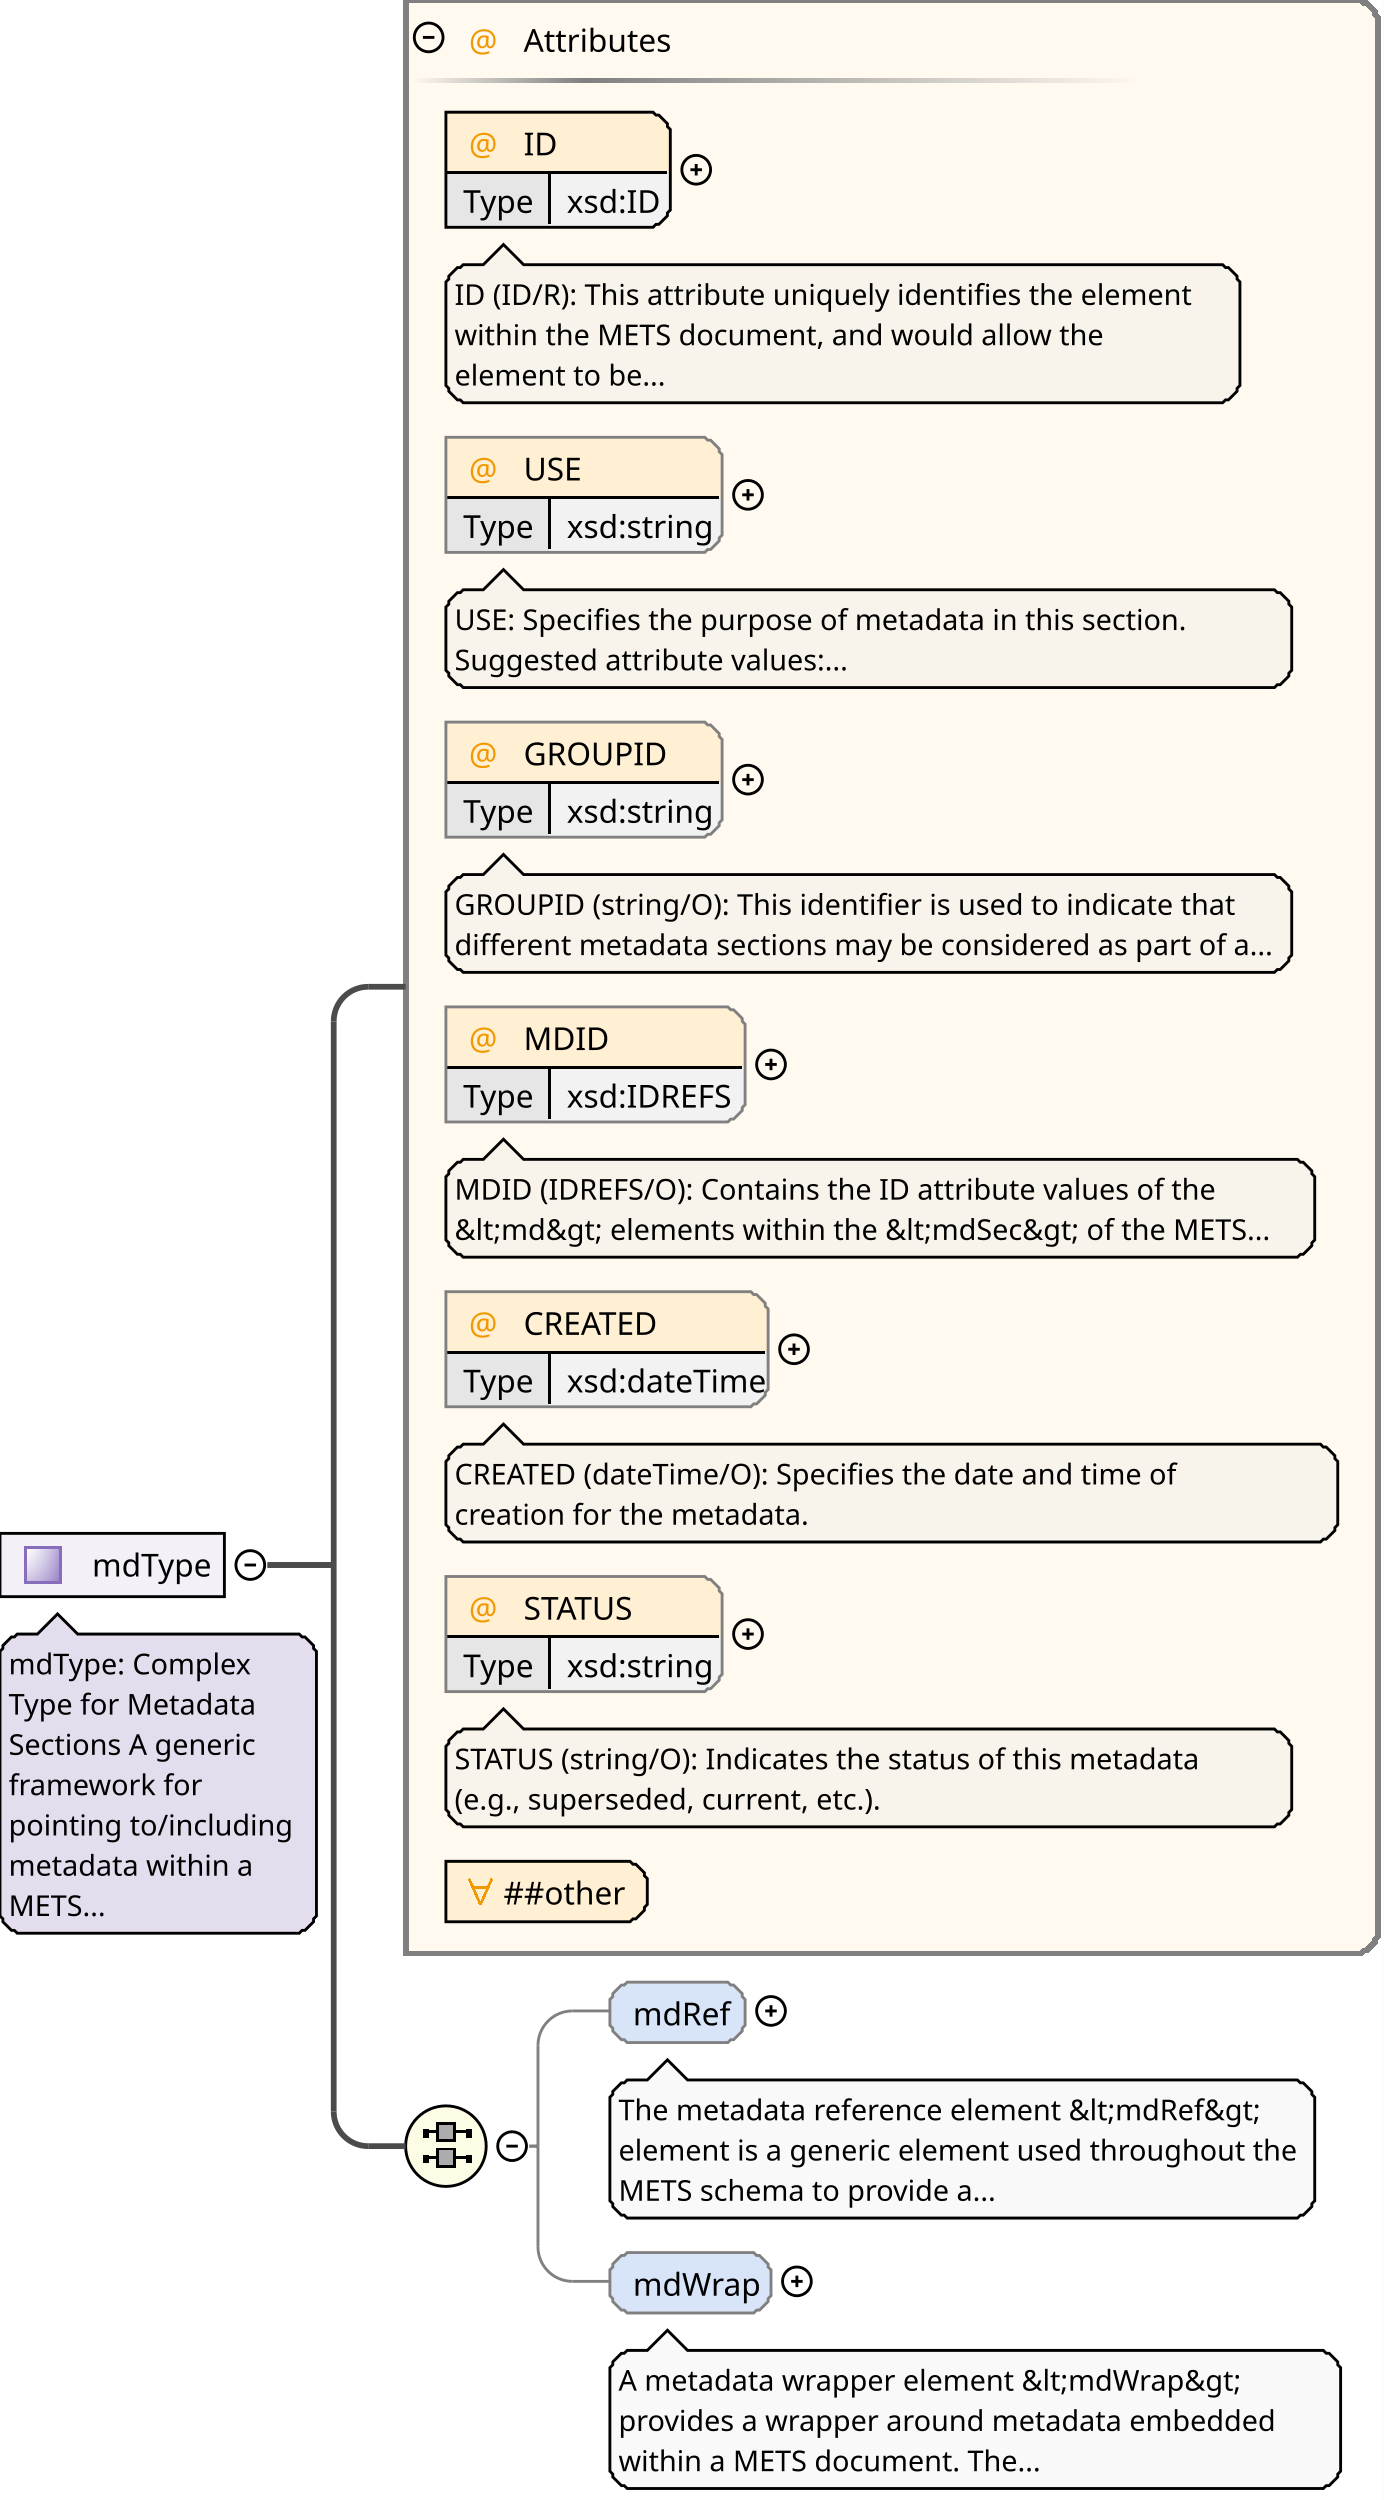
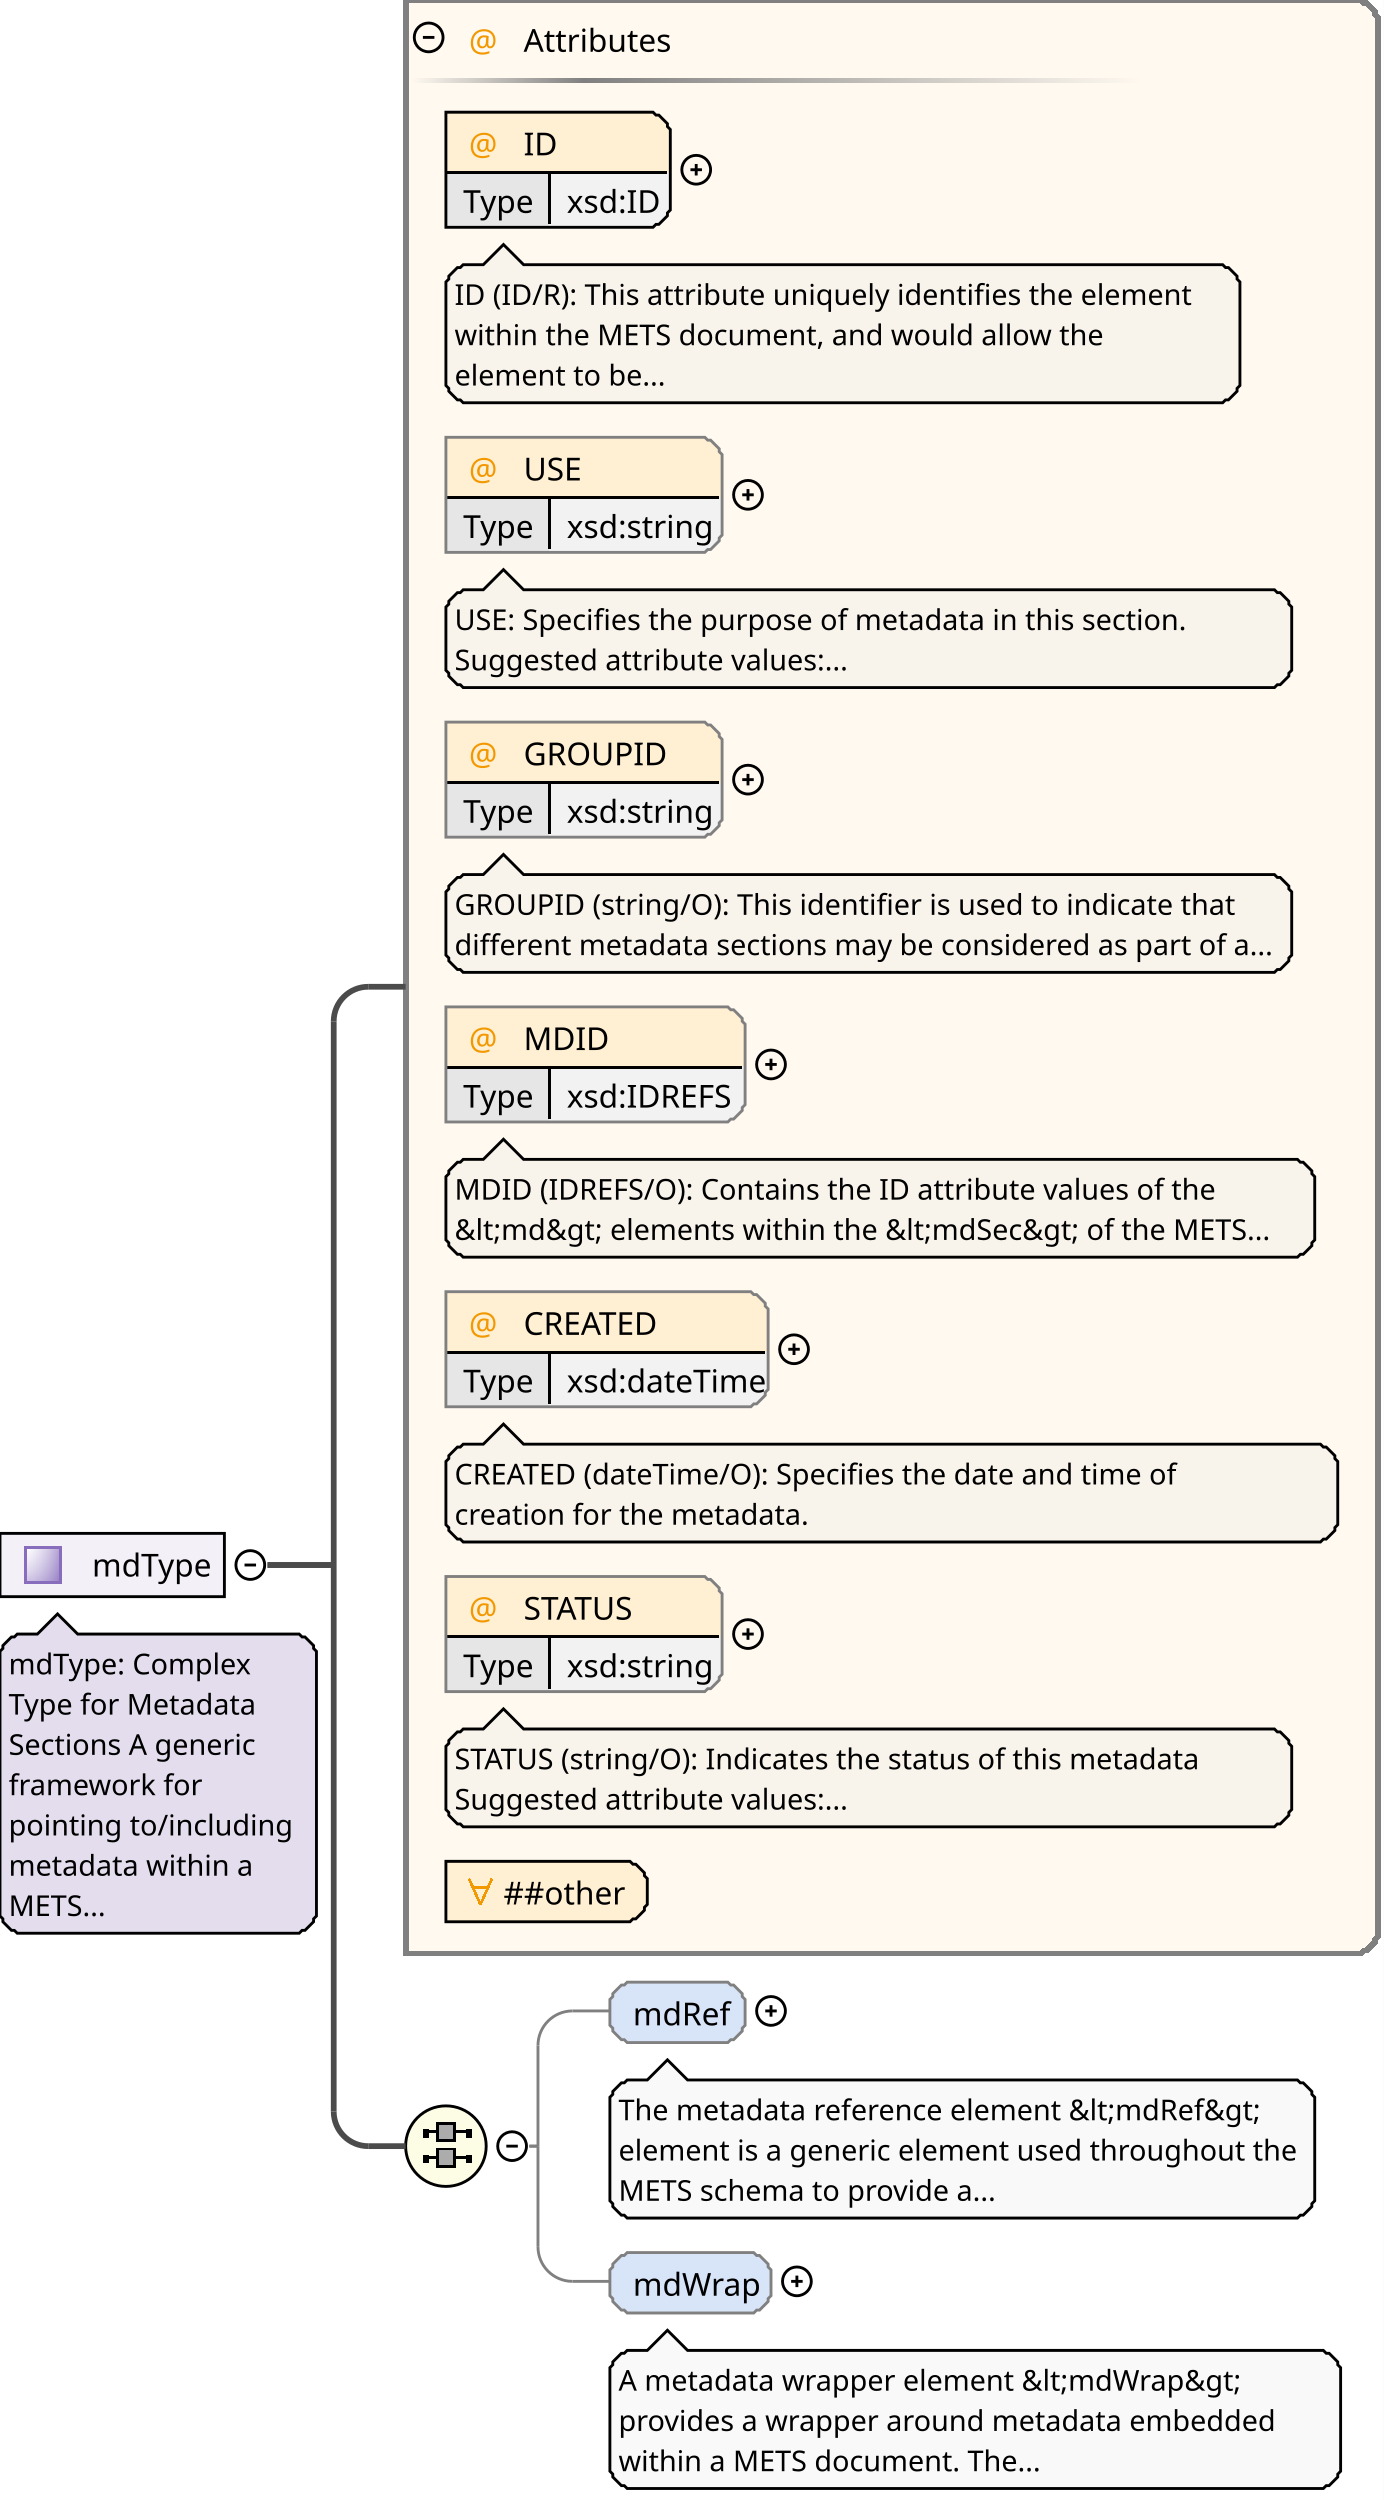
<svg xmlns="http://www.w3.org/2000/svg" color-interpolation="auto" color-rendering="auto" fill="black" fill-opacity="1" font-family="'Dialog'" font-size="12px" font-style="normal" font-weight="normal" height="869" image-rendering="auto" shape-rendering="auto" stroke="black" stroke-dasharray="none" stroke-dashoffset="0" stroke-linecap="square" stroke-linejoin="miter" stroke-miterlimit="10" stroke-opacity="1" stroke-width="1" text-rendering="auto" width="481">
  <defs id="genericDefs" />
  <g>
    <defs id="defs1">
      <linearGradient gradientUnits="userSpaceOnUse" id="linearGradient1" spreadMethod="pad" x1="9" x2="9" y1="538" y2="550">
        <stop offset="0%" stop-color="rgb(255,255,255)" stop-opacity="0.353" />
        <stop offset="100%" stop-color="rgb(135,109,188)" stop-opacity="0.667" />
      </linearGradient>
      <linearGradient gradientUnits="userSpaceOnUse" id="linearGradient2" spreadMethod="pad" x1="9" x2="21" y1="538" y2="538">
        <stop offset="0%" stop-color="rgb(255,255,255)" stop-opacity="0.353" />
        <stop offset="100%" stop-color="rgb(135,109,188)" stop-opacity="0.667" />
      </linearGradient>
      <linearGradient gradientUnits="userSpaceOnUse" id="linearGradient3" spreadMethod="pad" x1="203" x2="397" y1="27" y2="27">
        <stop offset="0%" stop-color="gray" stop-opacity="1" />
        <stop offset="100%" stop-color="rgb(255,249,240)" stop-opacity="1" />
      </linearGradient>
      <linearGradient gradientUnits="userSpaceOnUse" id="linearGradient4" spreadMethod="pad" x1="143" x2="203" y1="27" y2="27">
        <stop offset="0%" stop-color="rgb(255,249,240)" stop-opacity="1" />
        <stop offset="100%" stop-color="gray" stop-opacity="1" />
      </linearGradient>
      <clipPath clipPathUnits="userSpaceOnUse" id="clipPath1">
        <path d="M0 0 L481 0 L481 869 L0 869 L0 0 Z" />
      </clipPath>
    </defs>
    <g fill="white" stroke="white">
      <rect clip-path="url(#clipPath1)" height="869" stroke="none" width="481" x="0" y="0" />
    </g>
    <g fill="rgb(243,240,248)" font-family="sans-serif" font-size="11px" stroke="rgb(243,240,248)">
      <polygon clip-path="url(#clipPath1)" points=" 0 533 78 533 78 555 0 555" stroke="none" />
    </g>
    <g font-family="sans-serif" font-size="11px" stroke-linecap="butt" text-rendering="optimizeLegibility">
      <polygon clip-path="url(#clipPath1)" fill="none" points=" 0 533 78 533 78 555 0 555" />
    </g>
    <g fill="white" font-family="sans-serif" font-size="11px" shape-rendering="crispEdges" stroke="white" stroke-linecap="butt" text-rendering="geometricPrecision">
      <rect clip-path="url(#clipPath1)" height="12" stroke="none" width="12" x="9" y="538" />
      <rect clip-path="url(#clipPath1)" fill="url(#linearGradient1)" height="12" stroke="none" width="12" x="9" y="538" />
      <rect clip-path="url(#clipPath1)" fill="url(#linearGradient2)" height="12" stroke="none" width="12" x="9" y="538" />
      <rect clip-path="url(#clipPath1)" fill="none" height="12" stroke="rgb(135,109,188)" width="12" x="9" y="538" />
      <text clip-path="url(#clipPath1)" fill="black" stroke="none" x="32" xml:space="preserve" y="548">mdType</text>
    </g>
    <g font-family="sans-serif" font-size="11px" stroke-linecap="butt" text-rendering="optimizeLegibility">
      <circle clip-path="url(#clipPath1)" cx="87" cy="544" fill="none" r="5" />
      <line clip-path="url(#clipPath1)" fill="none" x1="85" x2="89" y1="544" y2="544" />
    </g>
    <g fill="rgb(255,249,240)" font-family="sans-serif" font-size="11px" shape-rendering="crispEdges" stroke="rgb(255,249,240)" stroke-linecap="butt" stroke-width="2" text-rendering="geometricPrecision">
      <polygon clip-path="url(#clipPath1)" points=" 141 0 473 0 474 1 475 1 476 2 477 3 478 4 478 5 479 6 479 673 478 674 478 675 477 676 476 677 475 678 474 678 473 679 141 679" stroke="none" />
      <polygon clip-path="url(#clipPath1)" fill="none" points=" 141 0 473 0 474 1 475 1 476 2 477 3 478 4 478 5 479 6 479 673 478 674 478 675 477 676 476 677 475 678 474 678 473 679 141 679" stroke="gray" />
      <rect clip-path="url(#clipPath1)" fill="url(#linearGradient3)" height="2" stroke="none" width="194" x="203" y="27" />
      <rect clip-path="url(#clipPath1)" fill="url(#linearGradient4)" height="2" stroke="none" width="60" x="143" y="27" />
      <text clip-path="url(#clipPath1)" fill="rgb(242,152,0)" stroke="none" stroke-width="1" x="163" xml:space="preserve" y="18">@</text>
      <text clip-path="url(#clipPath1)" fill="black" stroke="none" stroke-width="1" x="182" xml:space="preserve" y="18">Attributes</text>
    </g>
    <g font-family="sans-serif" font-size="11px" stroke-linecap="butt" text-rendering="optimizeLegibility">
      <circle clip-path="url(#clipPath1)" cx="149" cy="13" fill="none" r="5" />
      <line clip-path="url(#clipPath1)" fill="none" x1="147" x2="151" y1="13" y2="13" />
    </g>
    <g fill="rgb(255,239,211)" font-family="sans-serif" font-size="11px" shape-rendering="crispEdges" stroke="rgb(255,239,211)" stroke-linecap="butt" text-rendering="geometricPrecision">
      <polygon clip-path="url(#clipPath1)" points=" 155 39 227 39 228 40 229 40 230 41 231 42 232 43 232 44 233 45 233 60 232 60 232 60 231 60 230 60 229 60 228 60 227 60 155 60" stroke="none" />
      <polygon clip-path="url(#clipPath1)" fill="rgb(230,230,230)" points=" 155 60 191 60 191 60 191 60 191 60 191 60 191 60 191 60 191 60 191 73 191 74 191 75 191 76 191 77 191 78 191 78 191 79 155 79" stroke="none" />
      <polygon clip-path="url(#clipPath1)" fill="rgb(242,242,242)" points=" 191 60 227 60 228 60 229 60 230 60 231 60 232 60 232 60 233 60 233 73 232 74 232 75 231 76 230 77 229 78 228 78 227 79 191 79" stroke="none" />
      <line clip-path="url(#clipPath1)" fill="none" stroke="black" x1="155" x2="232" y1="60" y2="60" />
      <text clip-path="url(#clipPath1)" fill="black" stroke="none" x="161" xml:space="preserve" y="74">Type</text>
      <text clip-path="url(#clipPath1)" fill="black" stroke="none" x="197" xml:space="preserve" y="74">xsd:ID</text>
      <line clip-path="url(#clipPath1)" fill="none" stroke="black" x1="191" x2="191" y1="60" y2="78" />
    </g>
    <g font-family="sans-serif" font-size="11px" stroke-linecap="butt" text-rendering="optimizeLegibility">
      <polygon clip-path="url(#clipPath1)" fill="none" points=" 155 39 227 39 228 40 229 40 230 41 231 42 232 43 232 44 233 45 233 73 232 74 232 75 231 76 230 77 229 78 228 78 227 79 155 79" />
    </g>
    <g fill="rgb(242,152,0)" font-family="sans-serif" font-size="11px" shape-rendering="crispEdges" stroke="rgb(242,152,0)" stroke-linecap="butt" text-rendering="geometricPrecision">
      <text clip-path="url(#clipPath1)" stroke="none" x="163" xml:space="preserve" y="54">@</text>
      <text clip-path="url(#clipPath1)" fill="black" stroke="none" x="182" xml:space="preserve" y="54">ID</text>
    </g>
    <g font-family="sans-serif" font-size="11px" stroke-linecap="butt" text-rendering="optimizeLegibility">
      <circle clip-path="url(#clipPath1)" cx="242" cy="59" fill="none" r="5" />
      <line clip-path="url(#clipPath1)" fill="none" x1="240" x2="244" y1="59" y2="59" />
      <line clip-path="url(#clipPath1)" fill="none" x1="242" x2="242" y1="57" y2="61" />
    </g>
    <g fill="rgb(249,244,235)" font-family="sans-serif" font-size="11px" shape-rendering="crispEdges" stroke="rgb(249,244,235)" stroke-linecap="butt" text-rendering="geometricPrecision">
      <polygon clip-path="url(#clipPath1)" points=" 155 98 156 97 156 96 157 95 158 94 159 93 160 93 161 92 168 92 175 85 182 92 425 92 426 93 427 93 428 94 429 95 430 96 430 97 431 98 431 134 430 135 430 136 429 137 428 138 427 139 426 139 425 140 161 140 160 139 159 139 158 138 157 137 156 136 156 135 155 134" stroke="none" />
    </g>
    <g font-family="sans-serif" font-size="11px" stroke-linecap="butt" text-rendering="optimizeLegibility">
      <polygon clip-path="url(#clipPath1)" fill="none" points=" 155 98 156 97 156 96 157 95 158 94 159 93 160 93 161 92 168 92 175 85 182 92 425 92 426 93 427 93 428 94 429 95 430 96 430 97 431 98 431 134 430 135 430 136 429 137 428 138 427 139 426 139 425 140 161 140 160 139 159 139 158 138 157 137 156 136 156 135 155 134" />
      <text clip-path="url(#clipPath1)" font-size="10px" shape-rendering="crispEdges" stroke="none" text-rendering="geometricPrecision" x="158" xml:space="preserve" y="106">ID (ID/R): This attribute uniquely identifies the element </text>
      <text clip-path="url(#clipPath1)" font-size="10px" shape-rendering="crispEdges" stroke="none" text-rendering="geometricPrecision" x="158" xml:space="preserve" y="120">within the METS document, and would allow the </text>
      <text clip-path="url(#clipPath1)" font-size="10px" shape-rendering="crispEdges" stroke="none" text-rendering="geometricPrecision" x="158" xml:space="preserve" y="134">element to be...</text>
    </g>
    <g fill="rgb(255,239,211)" font-family="sans-serif" font-size="11px" shape-rendering="crispEdges" stroke="rgb(255,239,211)" stroke-linecap="butt" text-rendering="geometricPrecision">
      <polygon clip-path="url(#clipPath1)" points=" 155 152 245 152 246 153 247 153 248 154 249 155 250 156 250 157 251 158 251 173 250 173 250 173 249 173 248 173 247 173 246 173 245 173 155 173" stroke="none" />
      <polygon clip-path="url(#clipPath1)" fill="rgb(230,230,230)" points=" 155 173 191 173 191 173 191 173 191 173 191 173 191 173 191 173 191 173 191 186 191 187 191 188 191 189 191 190 191 191 191 191 191 192 155 192" stroke="none" />
      <polygon clip-path="url(#clipPath1)" fill="rgb(242,242,242)" points=" 191 173 245 173 246 173 247 173 248 173 249 173 250 173 250 173 251 173 251 186 250 187 250 188 249 189 248 190 247 191 246 191 245 192 191 192" stroke="none" />
      <line clip-path="url(#clipPath1)" fill="none" stroke="black" x1="155" x2="250" y1="173" y2="173" />
      <text clip-path="url(#clipPath1)" fill="black" stroke="none" x="161" xml:space="preserve" y="187">Type</text>
      <text clip-path="url(#clipPath1)" fill="black" stroke="none" x="197" xml:space="preserve" y="187">xsd:string</text>
      <line clip-path="url(#clipPath1)" fill="none" stroke="black" x1="191" x2="191" y1="173" y2="191" />
    </g>
    <g fill="gray" font-family="sans-serif" font-size="11px" stroke="gray" stroke-linecap="butt" text-rendering="optimizeLegibility">
      <polygon clip-path="url(#clipPath1)" fill="none" points=" 155 152 245 152 246 153 247 153 248 154 249 155 250 156 250 157 251 158 251 186 250 187 250 188 249 189 248 190 247 191 246 191 245 192 155 192" />
    </g>
    <g fill="rgb(242,152,0)" font-family="sans-serif" font-size="11px" shape-rendering="crispEdges" stroke="rgb(242,152,0)" stroke-linecap="butt" text-rendering="geometricPrecision">
      <text clip-path="url(#clipPath1)" stroke="none" x="163" xml:space="preserve" y="167">@</text>
      <text clip-path="url(#clipPath1)" fill="black" stroke="none" x="182" xml:space="preserve" y="167">USE</text>
    </g>
    <g font-family="sans-serif" font-size="11px" stroke-linecap="butt" text-rendering="optimizeLegibility">
      <circle clip-path="url(#clipPath1)" cx="260" cy="172" fill="none" r="5" />
      <line clip-path="url(#clipPath1)" fill="none" x1="258" x2="262" y1="172" y2="172" />
      <line clip-path="url(#clipPath1)" fill="none" x1="260" x2="260" y1="170" y2="174" />
    </g>
    <g fill="rgb(249,244,235)" font-family="sans-serif" font-size="11px" shape-rendering="crispEdges" stroke="rgb(249,244,235)" stroke-linecap="butt" text-rendering="geometricPrecision">
      <polygon clip-path="url(#clipPath1)" points=" 155 211 156 210 156 209 157 208 158 207 159 206 160 206 161 205 168 205 175 198 182 205 443 205 444 206 445 206 446 207 447 208 448 209 448 210 449 211 449 233 448 234 448 235 447 236 446 237 445 238 444 238 443 239 161 239 160 238 159 238 158 237 157 236 156 235 156 234 155 233" stroke="none" />
    </g>
    <g font-family="sans-serif" font-size="11px" stroke-linecap="butt" text-rendering="optimizeLegibility">
      <polygon clip-path="url(#clipPath1)" fill="none" points=" 155 211 156 210 156 209 157 208 158 207 159 206 160 206 161 205 168 205 175 198 182 205 443 205 444 206 445 206 446 207 447 208 448 209 448 210 449 211 449 233 448 234 448 235 447 236 446 237 445 238 444 238 443 239 161 239 160 238 159 238 158 237 157 236 156 235 156 234 155 233" />
      <text clip-path="url(#clipPath1)" font-size="10px" shape-rendering="crispEdges" stroke="none" text-rendering="geometricPrecision" x="158" xml:space="preserve" y="219">USE: Specifies the purpose of metadata in this section. </text>
      <text clip-path="url(#clipPath1)" font-size="10px" shape-rendering="crispEdges" stroke="none" text-rendering="geometricPrecision" x="158" xml:space="preserve" y="233">Suggested attribute values:...</text>
    </g>
    <g fill="rgb(255,239,211)" font-family="sans-serif" font-size="11px" shape-rendering="crispEdges" stroke="rgb(255,239,211)" stroke-linecap="butt" text-rendering="geometricPrecision">
      <polygon clip-path="url(#clipPath1)" points=" 155 251 245 251 246 252 247 252 248 253 249 254 250 255 250 256 251 257 251 272 250 272 250 272 249 272 248 272 247 272 246 272 245 272 155 272" stroke="none" />
      <polygon clip-path="url(#clipPath1)" fill="rgb(230,230,230)" points=" 155 272 191 272 191 272 191 272 191 272 191 272 191 272 191 272 191 272 191 285 191 286 191 287 191 288 191 289 191 290 191 290 191 291 155 291" stroke="none" />
      <polygon clip-path="url(#clipPath1)" fill="rgb(242,242,242)" points=" 191 272 245 272 246 272 247 272 248 272 249 272 250 272 250 272 251 272 251 285 250 286 250 287 249 288 248 289 247 290 246 290 245 291 191 291" stroke="none" />
      <line clip-path="url(#clipPath1)" fill="none" stroke="black" x1="155" x2="250" y1="272" y2="272" />
      <text clip-path="url(#clipPath1)" fill="black" stroke="none" x="161" xml:space="preserve" y="286">Type</text>
      <text clip-path="url(#clipPath1)" fill="black" stroke="none" x="197" xml:space="preserve" y="286">xsd:string</text>
      <line clip-path="url(#clipPath1)" fill="none" stroke="black" x1="191" x2="191" y1="272" y2="290" />
    </g>
    <g fill="gray" font-family="sans-serif" font-size="11px" stroke="gray" stroke-linecap="butt" text-rendering="optimizeLegibility">
      <polygon clip-path="url(#clipPath1)" fill="none" points=" 155 251 245 251 246 252 247 252 248 253 249 254 250 255 250 256 251 257 251 285 250 286 250 287 249 288 248 289 247 290 246 290 245 291 155 291" />
    </g>
    <g fill="rgb(242,152,0)" font-family="sans-serif" font-size="11px" shape-rendering="crispEdges" stroke="rgb(242,152,0)" stroke-linecap="butt" text-rendering="geometricPrecision">
      <text clip-path="url(#clipPath1)" stroke="none" x="163" xml:space="preserve" y="266">@</text>
      <text clip-path="url(#clipPath1)" fill="black" stroke="none" x="182" xml:space="preserve" y="266">GROUPID</text>
    </g>
    <g font-family="sans-serif" font-size="11px" stroke-linecap="butt" text-rendering="optimizeLegibility">
      <circle clip-path="url(#clipPath1)" cx="260" cy="271" fill="none" r="5" />
      <line clip-path="url(#clipPath1)" fill="none" x1="258" x2="262" y1="271" y2="271" />
      <line clip-path="url(#clipPath1)" fill="none" x1="260" x2="260" y1="269" y2="273" />
    </g>
    <g fill="rgb(249,244,235)" font-family="sans-serif" font-size="11px" shape-rendering="crispEdges" stroke="rgb(249,244,235)" stroke-linecap="butt" text-rendering="geometricPrecision">
      <polygon clip-path="url(#clipPath1)" points=" 155 310 156 309 156 308 157 307 158 306 159 305 160 305 161 304 168 304 175 297 182 304 443 304 444 305 445 305 446 306 447 307 448 308 448 309 449 310 449 332 448 333 448 334 447 335 446 336 445 337 444 337 443 338 161 338 160 337 159 337 158 336 157 335 156 334 156 333 155 332" stroke="none" />
    </g>
    <g font-family="sans-serif" font-size="11px" stroke-linecap="butt" text-rendering="optimizeLegibility">
      <polygon clip-path="url(#clipPath1)" fill="none" points=" 155 310 156 309 156 308 157 307 158 306 159 305 160 305 161 304 168 304 175 297 182 304 443 304 444 305 445 305 446 306 447 307 448 308 448 309 449 310 449 332 448 333 448 334 447 335 446 336 445 337 444 337 443 338 161 338 160 337 159 337 158 336 157 335 156 334 156 333 155 332" />
      <text clip-path="url(#clipPath1)" font-size="10px" shape-rendering="crispEdges" stroke="none" text-rendering="geometricPrecision" x="158" xml:space="preserve" y="318">GROUPID (string/O): This identifier is used to indicate that </text>
      <text clip-path="url(#clipPath1)" font-size="10px" shape-rendering="crispEdges" stroke="none" text-rendering="geometricPrecision" x="158" xml:space="preserve" y="332">different metadata sections may be considered as part of a...</text>
    </g>
    <g fill="rgb(255,239,211)" font-family="sans-serif" font-size="11px" shape-rendering="crispEdges" stroke="rgb(255,239,211)" stroke-linecap="butt" text-rendering="geometricPrecision">
      <polygon clip-path="url(#clipPath1)" points=" 155 350 253 350 254 351 255 351 256 352 257 353 258 354 258 355 259 356 259 371 258 371 258 371 257 371 256 371 255 371 254 371 253 371 155 371" stroke="none" />
      <polygon clip-path="url(#clipPath1)" fill="rgb(230,230,230)" points=" 155 371 191 371 191 371 191 371 191 371 191 371 191 371 191 371 191 371 191 384 191 385 191 386 191 387 191 388 191 389 191 389 191 390 155 390" stroke="none" />
      <polygon clip-path="url(#clipPath1)" fill="rgb(242,242,242)" points=" 191 371 253 371 254 371 255 371 256 371 257 371 258 371 258 371 259 371 259 384 258 385 258 386 257 387 256 388 255 389 254 389 253 390 191 390" stroke="none" />
      <line clip-path="url(#clipPath1)" fill="none" stroke="black" x1="155" x2="258" y1="371" y2="371" />
      <text clip-path="url(#clipPath1)" fill="black" stroke="none" x="161" xml:space="preserve" y="385">Type</text>
      <text clip-path="url(#clipPath1)" fill="black" stroke="none" x="197" xml:space="preserve" y="385">xsd:IDREFS</text>
      <line clip-path="url(#clipPath1)" fill="none" stroke="black" x1="191" x2="191" y1="371" y2="389" />
    </g>
    <g fill="gray" font-family="sans-serif" font-size="11px" stroke="gray" stroke-linecap="butt" text-rendering="optimizeLegibility">
      <polygon clip-path="url(#clipPath1)" fill="none" points=" 155 350 253 350 254 351 255 351 256 352 257 353 258 354 258 355 259 356 259 384 258 385 258 386 257 387 256 388 255 389 254 389 253 390 155 390" />
    </g>
    <g fill="rgb(242,152,0)" font-family="sans-serif" font-size="11px" shape-rendering="crispEdges" stroke="rgb(242,152,0)" stroke-linecap="butt" text-rendering="geometricPrecision">
      <text clip-path="url(#clipPath1)" stroke="none" x="163" xml:space="preserve" y="365">@</text>
      <text clip-path="url(#clipPath1)" fill="black" stroke="none" x="182" xml:space="preserve" y="365">MDID</text>
    </g>
    <g font-family="sans-serif" font-size="11px" stroke-linecap="butt" text-rendering="optimizeLegibility">
      <circle clip-path="url(#clipPath1)" cx="268" cy="370" fill="none" r="5" />
      <line clip-path="url(#clipPath1)" fill="none" x1="266" x2="270" y1="370" y2="370" />
      <line clip-path="url(#clipPath1)" fill="none" x1="268" x2="268" y1="368" y2="372" />
    </g>
    <g fill="rgb(249,244,235)" font-family="sans-serif" font-size="11px" shape-rendering="crispEdges" stroke="rgb(249,244,235)" stroke-linecap="butt" text-rendering="geometricPrecision">
      <polygon clip-path="url(#clipPath1)" points=" 155 409 156 408 156 407 157 406 158 405 159 404 160 404 161 403 168 403 175 396 182 403 451 403 452 404 453 404 454 405 455 406 456 407 456 408 457 409 457 431 456 432 456 433 455 434 454 435 453 436 452 436 451 437 161 437 160 436 159 436 158 435 157 434 156 433 156 432 155 431" stroke="none" />
    </g>
    <g font-family="sans-serif" font-size="11px" stroke-linecap="butt" text-rendering="optimizeLegibility">
      <polygon clip-path="url(#clipPath1)" fill="none" points=" 155 409 156 408 156 407 157 406 158 405 159 404 160 404 161 403 168 403 175 396 182 403 451 403 452 404 453 404 454 405 455 406 456 407 456 408 457 409 457 431 456 432 456 433 455 434 454 435 453 436 452 436 451 437 161 437 160 436 159 436 158 435 157 434 156 433 156 432 155 431" />
      <text clip-path="url(#clipPath1)" font-size="10px" shape-rendering="crispEdges" stroke="none" text-rendering="geometricPrecision" x="158" xml:space="preserve" y="417">MDID (IDREFS/O): Contains the ID attribute values of the </text>
      <text clip-path="url(#clipPath1)" font-size="10px" shape-rendering="crispEdges" stroke="none" text-rendering="geometricPrecision" x="158" xml:space="preserve" y="431">&amp;lt;md&amp;gt; elements within the &amp;lt;mdSec&amp;gt; of the METS...</text>
    </g>
    <g fill="rgb(255,239,211)" font-family="sans-serif" font-size="11px" shape-rendering="crispEdges" stroke="rgb(255,239,211)" stroke-linecap="butt" text-rendering="geometricPrecision">
      <polygon clip-path="url(#clipPath1)" points=" 155 449 261 449 262 450 263 450 264 451 265 452 266 453 266 454 267 455 267 470 266 470 266 470 265 470 264 470 263 470 262 470 261 470 155 470" stroke="none" />
      <polygon clip-path="url(#clipPath1)" fill="rgb(230,230,230)" points=" 155 470 191 470 191 470 191 470 191 470 191 470 191 470 191 470 191 470 191 483 191 484 191 485 191 486 191 487 191 488 191 488 191 489 155 489" stroke="none" />
      <polygon clip-path="url(#clipPath1)" fill="rgb(242,242,242)" points=" 191 470 261 470 262 470 263 470 264 470 265 470 266 470 266 470 267 470 267 483 266 484 266 485 265 486 264 487 263 488 262 488 261 489 191 489" stroke="none" />
      <line clip-path="url(#clipPath1)" fill="none" stroke="black" x1="155" x2="266" y1="470" y2="470" />
      <text clip-path="url(#clipPath1)" fill="black" stroke="none" x="161" xml:space="preserve" y="484">Type</text>
      <text clip-path="url(#clipPath1)" fill="black" stroke="none" x="197" xml:space="preserve" y="484">xsd:dateTime</text>
      <line clip-path="url(#clipPath1)" fill="none" stroke="black" x1="191" x2="191" y1="470" y2="488" />
    </g>
    <g fill="gray" font-family="sans-serif" font-size="11px" stroke="gray" stroke-linecap="butt" text-rendering="optimizeLegibility">
      <polygon clip-path="url(#clipPath1)" fill="none" points=" 155 449 261 449 262 450 263 450 264 451 265 452 266 453 266 454 267 455 267 483 266 484 266 485 265 486 264 487 263 488 262 488 261 489 155 489" />
    </g>
    <g fill="rgb(242,152,0)" font-family="sans-serif" font-size="11px" shape-rendering="crispEdges" stroke="rgb(242,152,0)" stroke-linecap="butt" text-rendering="geometricPrecision">
      <text clip-path="url(#clipPath1)" stroke="none" x="163" xml:space="preserve" y="464">@</text>
      <text clip-path="url(#clipPath1)" fill="black" stroke="none" x="182" xml:space="preserve" y="464">CREATED</text>
    </g>
    <g font-family="sans-serif" font-size="11px" stroke-linecap="butt" text-rendering="optimizeLegibility">
      <circle clip-path="url(#clipPath1)" cx="276" cy="469" fill="none" r="5" />
      <line clip-path="url(#clipPath1)" fill="none" x1="274" x2="278" y1="469" y2="469" />
      <line clip-path="url(#clipPath1)" fill="none" x1="276" x2="276" y1="467" y2="471" />
    </g>
    <g fill="rgb(249,244,235)" font-family="sans-serif" font-size="11px" shape-rendering="crispEdges" stroke="rgb(249,244,235)" stroke-linecap="butt" text-rendering="geometricPrecision">
      <polygon clip-path="url(#clipPath1)" points=" 155 508 156 507 156 506 157 505 158 504 159 503 160 503 161 502 168 502 175 495 182 502 459 502 460 503 461 503 462 504 463 505 464 506 464 507 465 508 465 530 464 531 464 532 463 533 462 534 461 535 460 535 459 536 161 536 160 535 159 535 158 534 157 533 156 532 156 531 155 530" stroke="none" />
    </g>
    <g font-family="sans-serif" font-size="11px" stroke-linecap="butt" text-rendering="optimizeLegibility">
      <polygon clip-path="url(#clipPath1)" fill="none" points=" 155 508 156 507 156 506 157 505 158 504 159 503 160 503 161 502 168 502 175 495 182 502 459 502 460 503 461 503 462 504 463 505 464 506 464 507 465 508 465 530 464 531 464 532 463 533 462 534 461 535 460 535 459 536 161 536 160 535 159 535 158 534 157 533 156 532 156 531 155 530" />
      <text clip-path="url(#clipPath1)" font-size="10px" shape-rendering="crispEdges" stroke="none" text-rendering="geometricPrecision" x="158" xml:space="preserve" y="516">CREATED (dateTime/O): Specifies the date and time of </text>
      <text clip-path="url(#clipPath1)" font-size="10px" shape-rendering="crispEdges" stroke="none" text-rendering="geometricPrecision" x="158" xml:space="preserve" y="530">creation for the metadata.</text>
    </g>
    <g fill="rgb(255,239,211)" font-family="sans-serif" font-size="11px" shape-rendering="crispEdges" stroke="rgb(255,239,211)" stroke-linecap="butt" text-rendering="geometricPrecision">
      <polygon clip-path="url(#clipPath1)" points=" 155 548 245 548 246 549 247 549 248 550 249 551 250 552 250 553 251 554 251 569 250 569 250 569 249 569 248 569 247 569 246 569 245 569 155 569" stroke="none" />
      <polygon clip-path="url(#clipPath1)" fill="rgb(230,230,230)" points=" 155 569 191 569 191 569 191 569 191 569 191 569 191 569 191 569 191 569 191 582 191 583 191 584 191 585 191 586 191 587 191 587 191 588 155 588" stroke="none" />
      <polygon clip-path="url(#clipPath1)" fill="rgb(242,242,242)" points=" 191 569 245 569 246 569 247 569 248 569 249 569 250 569 250 569 251 569 251 582 250 583 250 584 249 585 248 586 247 587 246 587 245 588 191 588" stroke="none" />
      <line clip-path="url(#clipPath1)" fill="none" stroke="black" x1="155" x2="250" y1="569" y2="569" />
      <text clip-path="url(#clipPath1)" fill="black" stroke="none" x="161" xml:space="preserve" y="583">Type</text>
      <text clip-path="url(#clipPath1)" fill="black" stroke="none" x="197" xml:space="preserve" y="583">xsd:string</text>
      <line clip-path="url(#clipPath1)" fill="none" stroke="black" x1="191" x2="191" y1="569" y2="587" />
    </g>
    <g fill="gray" font-family="sans-serif" font-size="11px" stroke="gray" stroke-linecap="butt" text-rendering="optimizeLegibility">
      <polygon clip-path="url(#clipPath1)" fill="none" points=" 155 548 245 548 246 549 247 549 248 550 249 551 250 552 250 553 251 554 251 582 250 583 250 584 249 585 248 586 247 587 246 587 245 588 155 588" />
    </g>
    <g fill="rgb(242,152,0)" font-family="sans-serif" font-size="11px" shape-rendering="crispEdges" stroke="rgb(242,152,0)" stroke-linecap="butt" text-rendering="geometricPrecision">
      <text clip-path="url(#clipPath1)" stroke="none" x="163" xml:space="preserve" y="563">@</text>
      <text clip-path="url(#clipPath1)" fill="black" stroke="none" x="182" xml:space="preserve" y="563">STATUS</text>
    </g>
    <g font-family="sans-serif" font-size="11px" stroke-linecap="butt" text-rendering="optimizeLegibility">
      <circle clip-path="url(#clipPath1)" cx="260" cy="568" fill="none" r="5" />
      <line clip-path="url(#clipPath1)" fill="none" x1="258" x2="262" y1="568" y2="568" />
      <line clip-path="url(#clipPath1)" fill="none" x1="260" x2="260" y1="566" y2="570" />
    </g>
    <g fill="rgb(249,244,235)" font-family="sans-serif" font-size="11px" shape-rendering="crispEdges" stroke="rgb(249,244,235)" stroke-linecap="butt" text-rendering="geometricPrecision">
      <polygon clip-path="url(#clipPath1)" points=" 155 607 156 606 156 605 157 604 158 603 159 602 160 602 161 601 168 601 175 594 182 601 443 601 444 602 445 602 446 603 447 604 448 605 448 606 449 607 449 629 448 630 448 631 447 632 446 633 445 634 444 634 443 635 161 635 160 634 159 634 158 633 157 632 156 631 156 630 155 629" stroke="none" />
    </g>
    <g font-family="sans-serif" font-size="11px" stroke-linecap="butt" text-rendering="optimizeLegibility">
      <polygon clip-path="url(#clipPath1)" fill="none" points=" 155 607 156 606 156 605 157 604 158 603 159 602 160 602 161 601 168 601 175 594 182 601 443 601 444 602 445 602 446 603 447 604 448 605 448 606 449 607 449 629 448 630 448 631 447 632 446 633 445 634 444 634 443 635 161 635 160 634 159 634 158 633 157 632 156 631 156 630 155 629" />
      <text clip-path="url(#clipPath1)" font-size="10px" shape-rendering="crispEdges" stroke="none" text-rendering="geometricPrecision" x="158" xml:space="preserve" y="615">STATUS (string/O): Indicates the status of this metadata </text>
-       <text clip-path="url(#clipPath1)" font-size="10px" shape-rendering="crispEdges" stroke="none" text-rendering="geometricPrecision" x="158" xml:space="preserve" y="629">(e.g., superseded, current, etc.).</text>
+       <text clip-path="url(#clipPath1)" font-size="10px" shape-rendering="crispEdges" stroke="none" text-rendering="geometricPrecision" x="158" xml:space="preserve" y="629">Suggested attribute values:...</text>
    </g>
    <g fill="rgb(255,239,211)" font-family="sans-serif" font-size="11px" shape-rendering="crispEdges" stroke="rgb(255,239,211)" stroke-linecap="butt" text-rendering="geometricPrecision">
      <polygon clip-path="url(#clipPath1)" points=" 155 647 219 647 220 648 221 648 222 649 223 650 224 651 224 652 225 653 225 662 224 663 224 664 223 665 222 666 221 667 220 667 219 668 155 668" stroke="none" />
    </g>
    <g font-family="sans-serif" font-size="11px" stroke-linecap="butt" text-rendering="optimizeLegibility">
      <polygon clip-path="url(#clipPath1)" fill="none" points=" 155 647 219 647 220 648 221 648 222 649 223 650 224 651 224 652 225 653 225 662 224 663 224 664 223 665 222 666 221 667 220 667 219 668 155 668" />
    </g>
    <g fill="rgb(242,152,0)" font-family="sans-serif" font-size="11px" shape-rendering="crispEdges" stroke="rgb(242,152,0)" stroke-linecap="butt" text-rendering="geometricPrecision">
      <line clip-path="url(#clipPath1)" fill="none" x1="163" x2="167" y1="653" y2="662" />
      <line clip-path="url(#clipPath1)" fill="none" x1="167" x2="171" y1="662" y2="653" />
      <line clip-path="url(#clipPath1)" fill="none" x1="164" x2="170" y1="656" y2="656" />
      <text clip-path="url(#clipPath1)" fill="black" stroke="none" x="175" xml:space="preserve" y="662">##other</text>
    </g>
    <g fill="rgb(75,75,75)" font-family="sans-serif" font-size="11px" stroke="rgb(75,75,75)" stroke-linecap="butt" stroke-width="2" text-rendering="optimizeLegibility">
      <line clip-path="url(#clipPath1)" fill="none" x1="93" x2="116" y1="544" y2="544" />
      <line clip-path="url(#clipPath1)" fill="none" x1="116" x2="116" y1="355" y2="544" />
      <line clip-path="url(#clipPath1)" fill="none" x1="128" x2="141" y1="343" y2="343" />
      <path clip-path="url(#clipPath1)" d="M116 355 A12 12 0 0 1 128 343" fill="none" />
      <circle clip-path="url(#clipPath1)" cx="155" cy="746" fill="rgb(253,252,228)" r="14" stroke="none" stroke-width="1" />
      <circle clip-path="url(#clipPath1)" cx="155" cy="746" fill="none" r="14" stroke="black" stroke-width="1" />
    </g>
    <g font-family="sans-serif" font-size="11px" shape-rendering="crispEdges" stroke-linecap="butt" text-rendering="geometricPrecision">
      <line clip-path="url(#clipPath1)" fill="none" x1="147" x2="163" y1="741" y2="741" />
      <rect clip-path="url(#clipPath1)" height="3" stroke="none" width="2" x="147" y="740" />
      <rect clip-path="url(#clipPath1)" height="3" stroke="none" width="2" x="162" y="740" />
      <rect clip-path="url(#clipPath1)" fill="rgb(172,172,172)" height="6" stroke="none" width="6" x="152" y="738" />
      <rect clip-path="url(#clipPath1)" fill="none" height="6" width="6" x="152" y="738" />
      <line clip-path="url(#clipPath1)" fill="none" x1="147" x2="163" y1="750" y2="750" />
      <rect clip-path="url(#clipPath1)" height="3" stroke="none" width="2" x="147" y="749" />
      <rect clip-path="url(#clipPath1)" height="3" stroke="none" width="2" x="162" y="749" />
      <rect clip-path="url(#clipPath1)" fill="rgb(172,172,172)" height="6" stroke="none" width="6" x="152" y="747" />
      <rect clip-path="url(#clipPath1)" fill="none" height="6" width="6" x="152" y="747" />
      <circle clip-path="url(#clipPath1)" cx="178" cy="746" fill="none" r="5" shape-rendering="auto" text-rendering="optimizeLegibility" />
      <line clip-path="url(#clipPath1)" fill="none" shape-rendering="auto" text-rendering="optimizeLegibility" x1="176" x2="180" y1="746" y2="746" />
      <polygon clip-path="url(#clipPath1)" fill="rgb(216,228,247)" points=" 212 695 213 694 213 693 214 692 215 691 216 690 217 690 218 689 253 689 254 690 255 690 256 691 257 692 258 693 258 694 259 695 259 704 258 705 258 706 257 707 256 708 255 709 254 709 253 710 218 710 217 709 216 709 215 708 214 707 213 706 213 705 212 704" stroke="none" />
    </g>
    <g fill="gray" font-family="sans-serif" font-size="11px" stroke="gray" stroke-linecap="butt" text-rendering="optimizeLegibility">
      <polygon clip-path="url(#clipPath1)" fill="none" points=" 212 695 213 694 213 693 214 692 215 691 216 690 217 690 218 689 253 689 254 690 255 690 256 691 257 692 258 693 258 694 259 695 259 704 258 705 258 706 257 707 256 708 255 709 254 709 253 710 218 710 217 709 216 709 215 708 214 707 213 706 213 705 212 704" />
    </g>
    <g font-family="sans-serif" font-size="11px" shape-rendering="crispEdges" stroke-linecap="butt" text-rendering="geometricPrecision">
      <text clip-path="url(#clipPath1)" stroke="none" x="220" xml:space="preserve" y="704">mdRef</text>
      <circle clip-path="url(#clipPath1)" cx="268" cy="699" fill="none" r="5" shape-rendering="auto" text-rendering="optimizeLegibility" />
      <line clip-path="url(#clipPath1)" fill="none" shape-rendering="auto" text-rendering="optimizeLegibility" x1="266" x2="270" y1="699" y2="699" />
      <line clip-path="url(#clipPath1)" fill="none" shape-rendering="auto" text-rendering="optimizeLegibility" x1="268" x2="268" y1="697" y2="701" />
      <polygon clip-path="url(#clipPath1)" fill="rgb(249,249,249)" points=" 212 729 213 728 213 727 214 726 215 725 216 724 217 724 218 723 225 723 232 716 239 723 451 723 452 724 453 724 454 725 455 726 456 727 456 728 457 729 457 765 456 766 456 767 455 768 454 769 453 770 452 770 451 771 218 771 217 770 216 770 215 769 214 768 213 767 213 766 212 765" stroke="none" />
      <polygon clip-path="url(#clipPath1)" fill="none" points=" 212 729 213 728 213 727 214 726 215 725 216 724 217 724 218 723 225 723 232 716 239 723 451 723 452 724 453 724 454 725 455 726 456 727 456 728 457 729 457 765 456 766 456 767 455 768 454 769 453 770 452 770 451 771 218 771 217 770 216 770 215 769 214 768 213 767 213 766 212 765" shape-rendering="auto" text-rendering="optimizeLegibility" />
      <text clip-path="url(#clipPath1)" font-size="10px" stroke="none" x="215" xml:space="preserve" y="737">The metadata reference element &amp;lt;mdRef&amp;gt; </text>
      <text clip-path="url(#clipPath1)" font-size="10px" stroke="none" x="215" xml:space="preserve" y="751">element is a generic element used throughout the </text>
      <text clip-path="url(#clipPath1)" font-size="10px" stroke="none" x="215" xml:space="preserve" y="765">METS schema to provide a...</text>
    </g>
    <g fill="gray" font-family="sans-serif" font-size="11px" stroke="gray" stroke-linecap="butt" text-rendering="optimizeLegibility">
      <line clip-path="url(#clipPath1)" fill="none" x1="184" x2="187" y1="746" y2="746" />
      <line clip-path="url(#clipPath1)" fill="none" x1="187" x2="187" y1="711" y2="746" />
      <line clip-path="url(#clipPath1)" fill="none" x1="199" x2="212" y1="699" y2="699" />
      <path clip-path="url(#clipPath1)" d="M187 711 A12 12 0 0 1 199 699" fill="none" />
    </g>
    <g fill="rgb(216,228,247)" font-family="sans-serif" font-size="11px" shape-rendering="crispEdges" stroke="rgb(216,228,247)" stroke-linecap="butt" text-rendering="geometricPrecision">
      <polygon clip-path="url(#clipPath1)" points=" 212 789 213 788 213 787 214 786 215 785 216 784 217 784 218 783 262 783 263 784 264 784 265 785 266 786 267 787 267 788 268 789 268 798 267 799 267 800 266 801 265 802 264 803 263 803 262 804 218 804 217 803 216 803 215 802 214 801 213 800 213 799 212 798" stroke="none" />
    </g>
    <g fill="gray" font-family="sans-serif" font-size="11px" stroke="gray" stroke-linecap="butt" text-rendering="optimizeLegibility">
      <polygon clip-path="url(#clipPath1)" fill="none" points=" 212 789 213 788 213 787 214 786 215 785 216 784 217 784 218 783 262 783 263 784 264 784 265 785 266 786 267 787 267 788 268 789 268 798 267 799 267 800 266 801 265 802 264 803 263 803 262 804 218 804 217 803 216 803 215 802 214 801 213 800 213 799 212 798" />
    </g>
    <g font-family="sans-serif" font-size="11px" shape-rendering="crispEdges" stroke-linecap="butt" text-rendering="geometricPrecision">
      <text clip-path="url(#clipPath1)" stroke="none" x="220" xml:space="preserve" y="798">mdWrap</text>
      <circle clip-path="url(#clipPath1)" cx="277" cy="793" fill="none" r="5" shape-rendering="auto" text-rendering="optimizeLegibility" />
      <line clip-path="url(#clipPath1)" fill="none" shape-rendering="auto" text-rendering="optimizeLegibility" x1="275" x2="279" y1="793" y2="793" />
      <line clip-path="url(#clipPath1)" fill="none" shape-rendering="auto" text-rendering="optimizeLegibility" x1="277" x2="277" y1="791" y2="795" />
      <polygon clip-path="url(#clipPath1)" fill="rgb(249,249,249)" points=" 212 823 213 822 213 821 214 820 215 819 216 818 217 818 218 817 225 817 232 810 239 817 460 817 461 818 462 818 463 819 464 820 465 821 465 822 466 823 466 859 465 860 465 861 464 862 463 863 462 864 461 864 460 865 218 865 217 864 216 864 215 863 214 862 213 861 213 860 212 859" stroke="none" />
      <polygon clip-path="url(#clipPath1)" fill="none" points=" 212 823 213 822 213 821 214 820 215 819 216 818 217 818 218 817 225 817 232 810 239 817 460 817 461 818 462 818 463 819 464 820 465 821 465 822 466 823 466 859 465 860 465 861 464 862 463 863 462 864 461 864 460 865 218 865 217 864 216 864 215 863 214 862 213 861 213 860 212 859" shape-rendering="auto" text-rendering="optimizeLegibility" />
      <text clip-path="url(#clipPath1)" font-size="10px" stroke="none" x="215" xml:space="preserve" y="831">A metadata wrapper element &amp;lt;mdWrap&amp;gt; </text>
      <text clip-path="url(#clipPath1)" font-size="10px" stroke="none" x="215" xml:space="preserve" y="845">provides a wrapper around metadata embedded </text>
      <text clip-path="url(#clipPath1)" font-size="10px" stroke="none" x="215" xml:space="preserve" y="859">within a METS document. The...</text>
    </g>
    <g fill="gray" font-family="sans-serif" font-size="11px" stroke="gray" stroke-linecap="butt" text-rendering="optimizeLegibility">
      <line clip-path="url(#clipPath1)" fill="none" x1="184" x2="187" y1="746" y2="746" />
      <line clip-path="url(#clipPath1)" fill="none" x1="187" x2="187" y1="746" y2="781" />
      <line clip-path="url(#clipPath1)" fill="none" x1="199" x2="212" y1="793" y2="793" />
      <path clip-path="url(#clipPath1)" d="M187 781 A12 12 0 0 0 199 793" fill="none" />
      <line clip-path="url(#clipPath1)" fill="none" stroke="rgb(75,75,75)" stroke-width="2" x1="93" x2="116" y1="544" y2="544" />
      <line clip-path="url(#clipPath1)" fill="none" stroke="rgb(75,75,75)" stroke-width="2" x1="116" x2="116" y1="544" y2="734" />
      <line clip-path="url(#clipPath1)" fill="none" stroke="rgb(75,75,75)" stroke-width="2" x1="128" x2="141" y1="746" y2="746" />
      <path clip-path="url(#clipPath1)" d="M116 734 A12 12 0 0 0 128 746" fill="none" stroke="rgb(75,75,75)" stroke-width="2" />
    </g>
    <g fill="rgb(227,221,237)" font-family="sans-serif" font-size="11px" shape-rendering="crispEdges" stroke="rgb(227,221,237)" stroke-linecap="butt" text-rendering="geometricPrecision">
      <polygon clip-path="url(#clipPath1)" points=" 0 574 1 573 1 572 2 571 3 570 4 569 5 569 6 568 13 568 20 561 27 568 104 568 105 569 106 569 107 570 108 571 109 572 109 573 110 574 110 666 109 667 109 668 108 669 107 670 106 671 105 671 104 672 6 672 5 671 4 671 3 670 2 669 1 668 1 667 0 666" stroke="none" />
    </g>
    <g font-family="sans-serif" font-size="11px" stroke-linecap="butt" text-rendering="optimizeLegibility">
      <polygon clip-path="url(#clipPath1)" fill="none" points=" 0 574 1 573 1 572 2 571 3 570 4 569 5 569 6 568 13 568 20 561 27 568 104 568 105 569 106 569 107 570 108 571 109 572 109 573 110 574 110 666 109 667 109 668 108 669 107 670 106 671 105 671 104 672 6 672 5 671 4 671 3 670 2 669 1 668 1 667 0 666" />
      <text clip-path="url(#clipPath1)" font-size="10px" shape-rendering="crispEdges" stroke="none" text-rendering="geometricPrecision" x="3" xml:space="preserve" y="582">mdType: Complex </text>
      <text clip-path="url(#clipPath1)" font-size="10px" shape-rendering="crispEdges" stroke="none" text-rendering="geometricPrecision" x="3" xml:space="preserve" y="596">Type for Metadata </text>
      <text clip-path="url(#clipPath1)" font-size="10px" shape-rendering="crispEdges" stroke="none" text-rendering="geometricPrecision" x="3" xml:space="preserve" y="610">Sections A generic </text>
      <text clip-path="url(#clipPath1)" font-size="10px" shape-rendering="crispEdges" stroke="none" text-rendering="geometricPrecision" x="3" xml:space="preserve" y="624">framework for </text>
      <text clip-path="url(#clipPath1)" font-size="10px" shape-rendering="crispEdges" stroke="none" text-rendering="geometricPrecision" x="3" xml:space="preserve" y="638">pointing to/including </text>
      <text clip-path="url(#clipPath1)" font-size="10px" shape-rendering="crispEdges" stroke="none" text-rendering="geometricPrecision" x="3" xml:space="preserve" y="652">metadata within a </text>
      <text clip-path="url(#clipPath1)" font-size="10px" shape-rendering="crispEdges" stroke="none" text-rendering="geometricPrecision" x="3" xml:space="preserve" y="666">METS...</text>
    </g>
  </g>
</svg>
